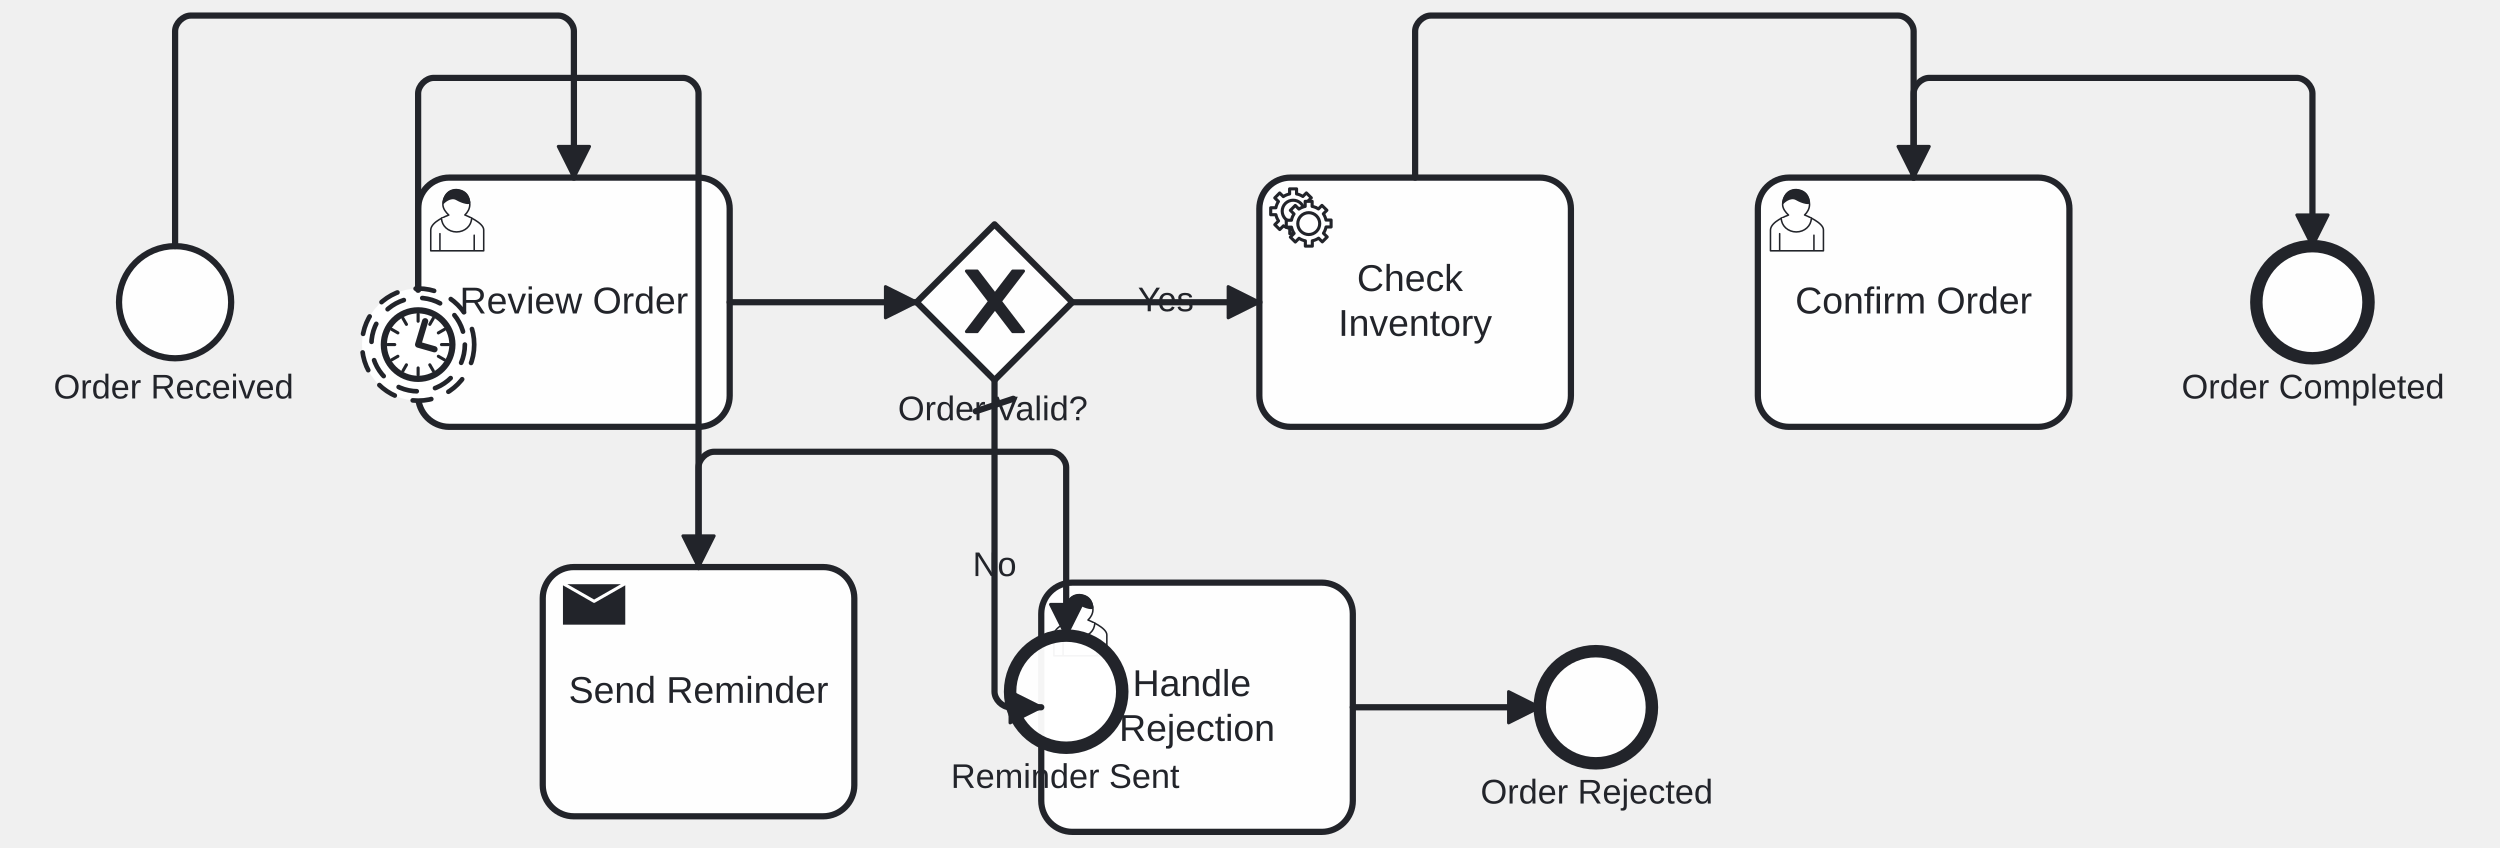
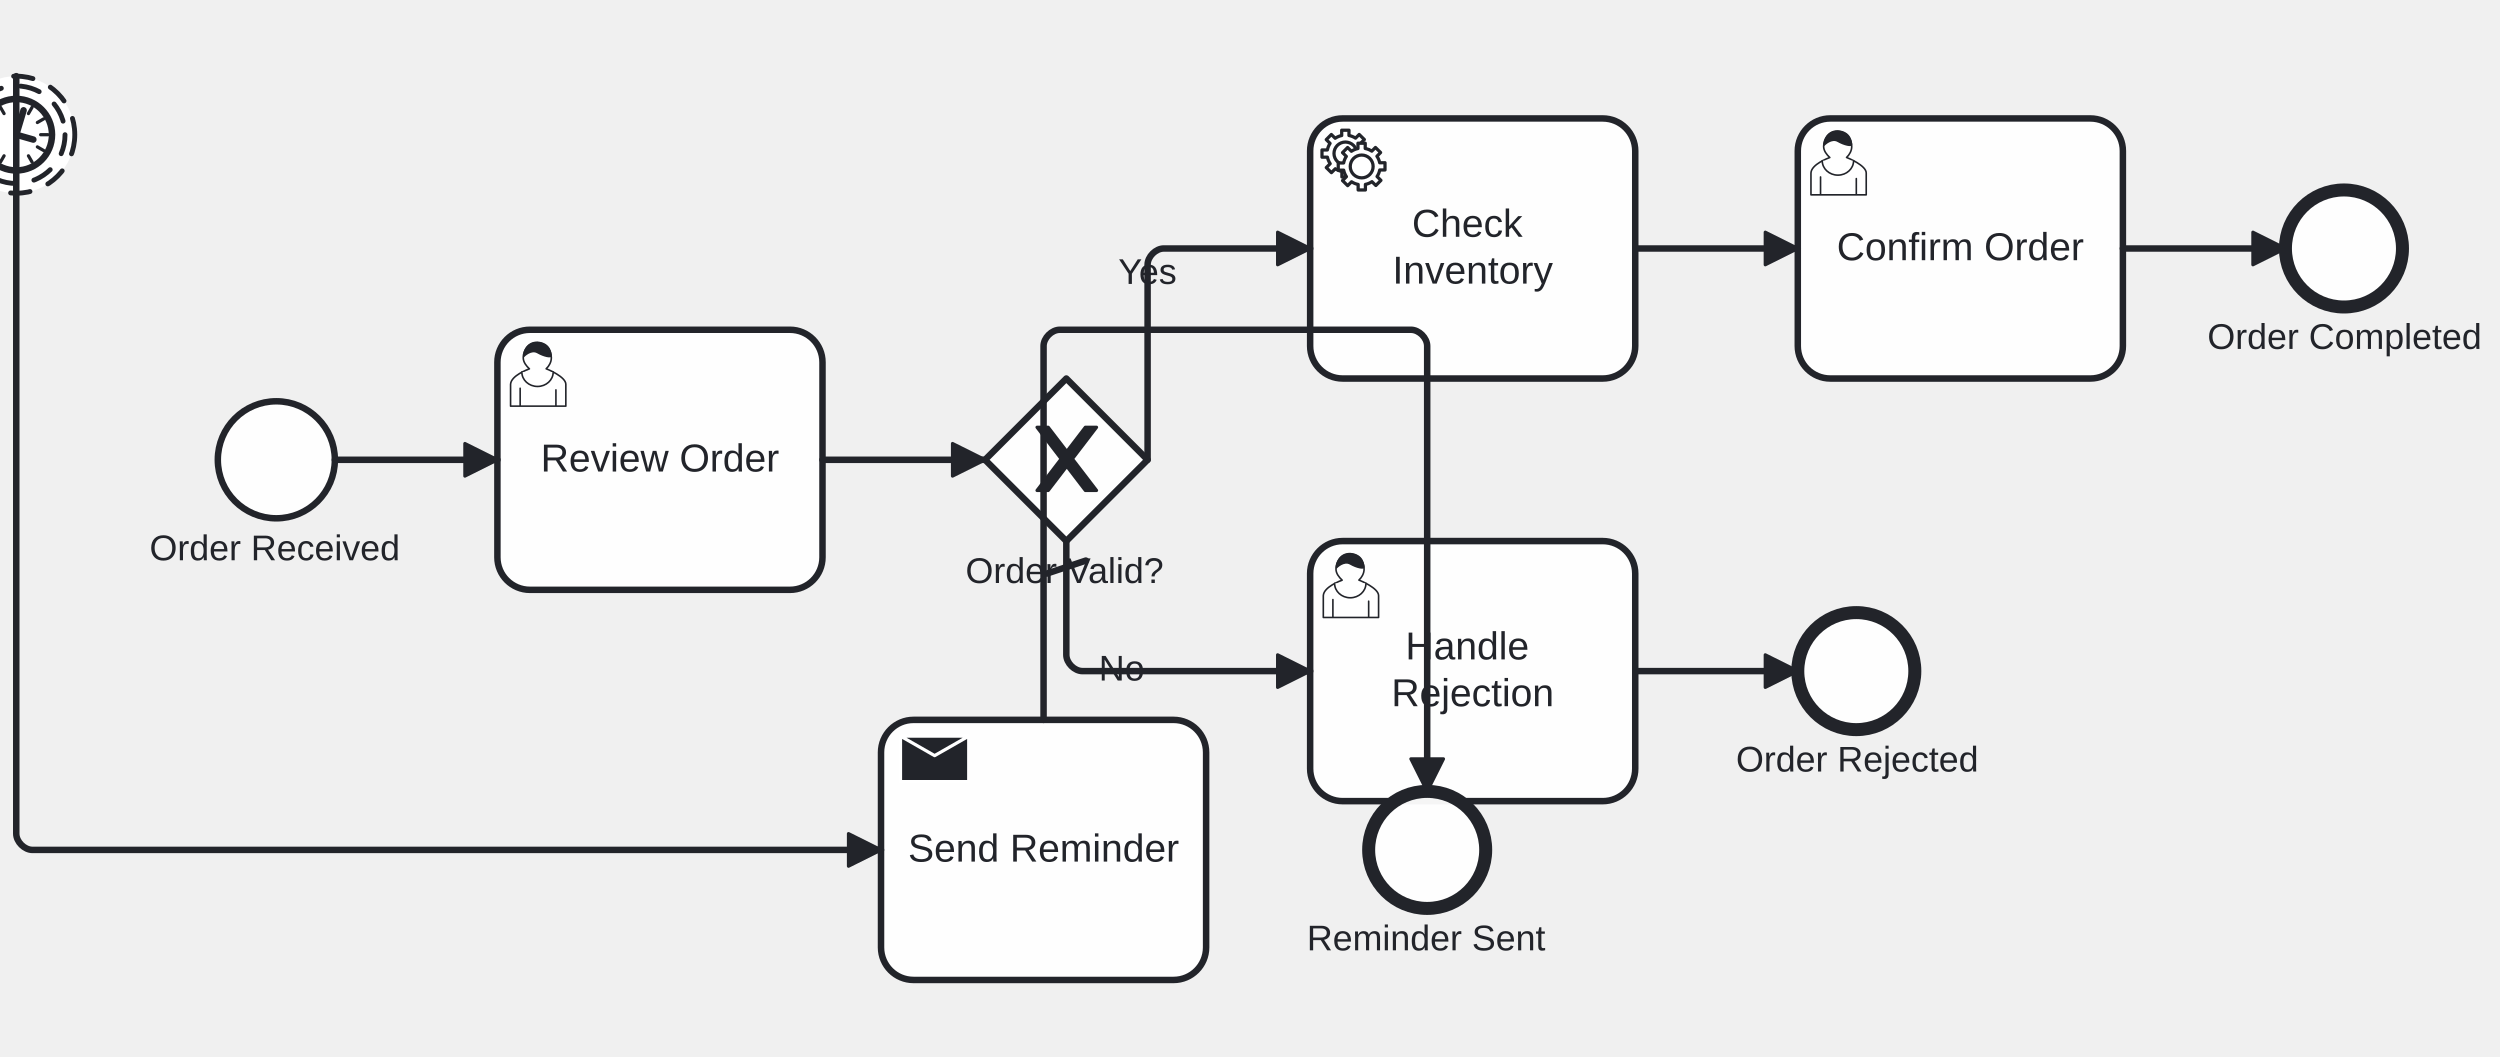
- <svg xmlns="http://www.w3.org/2000/svg" width="944" height="320" viewBox="166 48 778 272" version="1.1">
-   <g class="djs-group">
-     <g class="djs-element djs-shape" data-element-id="StartEvent_OrderReceived" style="display: block;" transform="translate(192, 127)">
+ <svg xmlns="http://www.w3.org/2000/svg" width="864" height="365" viewBox="95 77 769 288" version="1.1">
+   <g class="djs-group">
+     <g class="djs-element djs-shape" data-element-id="StartEvent_OrderReceived" style="display: block;" transform="translate(162, 182)">
      <g class="djs-visual">
        <circle cx="18" cy="18" r="18" style="stroke-linecap: round; stroke-linejoin: round; stroke: hsl(225, 10%, 15%); stroke-width: 2px; fill: white; fill-opacity: 0.95;" />
      </g>
      <rect style="fill: none; stroke-opacity: 0; stroke: white; stroke-width: 15px;" class="djs-hit djs-hit-all" x="0" y="0" width="36" height="36" />
      <circle cx="18" cy="18" r="23" style="fill: none;" class="djs-outline" />
    </g>
  </g>
  <g class="djs-group">
-     <g class="djs-element djs-shape" data-element-id="UserTask_ReviewOrder" style="display: block;" transform="translate(288, 105)">
+     <g class="djs-element djs-shape" data-element-id="UserTask_ReviewOrder" style="display: block;" transform="translate(248, 160)">
      <g class="djs-visual">
        <rect x="0" y="0" width="100" height="80" rx="10" ry="10" style="stroke-linecap: round; stroke-linejoin: round; stroke: hsl(225, 10%, 15%); stroke-width: 2px; fill: white; fill-opacity: 0.95;" />
        <text style="font-family: Arial, sans-serif; font-size: 12px; font-weight: normal; fill: hsl(225, 10%, 15%);" lineHeight="1.2" class="djs-label">
          <tspan x="13.328" y="43.6">Review Order</tspan>
        </text>
        <path style="fill: white; stroke-linecap: round; stroke-linejoin: round; stroke: hsl(225, 10%, 15%); stroke-width: 0.5px;" d="m 15,12 c 0.909,-0.845 1.594,-2.049 1.594,-3.385 0,-2.554 -1.805,-4.622 -4.357,-4.622 -2.552,0 -4.288,2.068 -4.288,4.622 0,1.348 0.974,2.562 1.896,3.405 -0.529,0.187 -5.669,2.097 -5.794,4.756 v 6.718 h 17 v -6.718 c 0,-2.298 -5.528,-4.595 -6.051,-4.776 zm -8,6 l 0,5.5 m 11,0 l 0,-5" />
        <path style="fill: white; stroke-linecap: round; stroke-linejoin: round; stroke: hsl(225, 10%, 15%); stroke-width: 0.5px;" d="m 15,12 m 2.162,1.009 c 0,2.447 -2.158,4.431 -4.821,4.431 -2.665,0 -4.822,-1.981 -4.822,-4.431 " />
        <path style="fill: hsl(225, 10%, 15%); stroke-linecap: round; stroke-linejoin: round; stroke: hsl(225, 10%, 15%); stroke-width: 0.5px;" d="m 15,12 m -6.9,-3.80 c 0,0 2.251,-2.358 4.274,-1.177 2.024,1.181 4.221,1.537 4.124,0.965 -0.098,-0.57 -0.117,-3.791 -4.191,-4.136 -3.575,0.001 -4.208,3.367 -4.207,4.348 z" />
      </g>
      <rect style="fill: none; stroke-opacity: 0; stroke: white; stroke-width: 15px;" class="djs-hit djs-hit-all" x="0" y="0" width="100" height="80" />
      <rect x="-5" y="-5" rx="14" width="110" height="90" style="fill: none;" class="djs-outline" />
    </g>
  </g>
  <g class="djs-group">
-     <g class="djs-element djs-shape" data-element-id="ServiceTask_CheckInventory" style="display: block;" transform="translate(558, 105)">
+     <g class="djs-element djs-shape" data-element-id="Gateway_OrderValid" style="display: block;" transform="translate(398, 175)">
+       <g class="djs-visual">
+         <polygon style="stroke-linecap: round; stroke-linejoin: round; stroke: hsl(225, 10%, 15%); stroke-width: 2px; fill: white; fill-opacity: 0.95;" points="25,0 50,25 25,50 0,25" />
+         <path style="fill: hsl(225, 10%, 15%); stroke-linecap: round; stroke-linejoin: round; stroke: hsl(225, 10%, 15%); stroke-width: 1px;" d="m 16,15 7.429,9.714 -7.429,9.714 3.429,0 5.714,-7.464 5.714,7.464 3.429,0 -7.429,-9.714 7.429,-9.714 -3.429,0 -5.714,7.464 -5.714,-7.464 -3.429,0 z" />
+       </g>
+       <rect style="fill: none; stroke-opacity: 0; stroke: white; stroke-width: 15px;" class="djs-hit djs-hit-all" x="0" y="0" width="50" height="50" />
+       <rect style="transform-box: fill-box; transform: rotate(45deg); transform-origin: center; fill: none;" x="2" y="2" rx="4" width="46" height="46" class="djs-outline" />
+     </g>
+   </g>
+   <g class="djs-group">
+     <g class="djs-element djs-shape" data-element-id="ServiceTask_CheckInventory" style="display: block;" transform="translate(498, 95)">
      <g class="djs-visual">
        <rect x="0" y="0" width="100" height="80" rx="10" ry="10" style="stroke-linecap: round; stroke-linejoin: round; stroke: hsl(225, 10%, 15%); stroke-width: 2px; fill: white; fill-opacity: 0.95;" />
        <text style="font-family: Arial, sans-serif; font-size: 12px; font-weight: normal; fill: hsl(225, 10%, 15%);" lineHeight="1.2" class="djs-label">
          <tspan x="31.328" y="36.4">Check </tspan>
          <tspan x="25.322" y="50.8">Inventory</tspan>
        </text>
        <circle cx="5" cy="5" r="5" style="stroke-linecap: round; stroke-linejoin: round; stroke: none; stroke-width: 2px; fill: white;" transform="translate(6, 6)" />
        <path style="fill: white; stroke-linecap: round; stroke-linejoin: round; stroke: hsl(225, 10%, 15%); stroke-width: 1px;" d="m 12,18 v -1.713 c 0.352,-0.07 0.704,-0.178 1.048,-0.321 0.344,-0.145 0.666,-0.321 0.966,-0.521 l 1.194,1.18 1.567,-1.577 -1.195,-1.18 c 0.403,-0.614 0.683,-1.299 0.825,-2.018 l 1.622,-0.01 v -2.22 l -1.637,0.01 c -0.073,-0.352 -0.178,-0.7 -0.324,-1.044 -0.145,-0.344 -0.321,-0.664 -0.523,-0.962 l 1.131,-1.136 -1.583,-1.563 -1.13,1.136 c -0.614,-0.401 -1.303,-0.681 -2.023,-0.822 l 0.009,-1.619 h -2.241 l 0.004,1.631 c -0.354,0.074 -0.705,0.18 -1.05,0.324 -0.344,0.144 -0.665,0.321 -0.964,0.52 l -1.17,-1.158 -1.567,1.579 1.168,1.157 c -0.403,0.613 -0.683,1.298 -0.825,2.017 l -1.659,0.003 v 2.222 l 1.672,-0.006 c 0.073,0.351 0.18,0.702 0.324,1.045 0.145,0.344 0.321,0.664 0.523,0.961 l -1.199,1.197 1.584,1.56 1.196,-1.193 c 0.614,0.403 1.303,0.682 2.023,0.823 l 7.19e-4,1.699 h 2.227 z m 0.221,-3.996 c -1.789,0.75 -3.858,-0.093 -4.61,-1.874 -0.752,-1.783 0.091,-3.846 1.88,-4.596 1.788,-0.749 3.857,0.093 4.609,1.874 0.752,1.782 -0.091,3.846 -1.88,4.596 z" />
        <circle cx="5" cy="5" r="5" style="stroke-linecap: round; stroke-linejoin: round; stroke: none; stroke-width: 2px; fill: white;" transform="translate(11, 10)" />
        <path style="fill: white; stroke-linecap: round; stroke-linejoin: round; stroke: hsl(225, 10%, 15%); stroke-width: 1px;" d="m 17,22 v -1.713 c 0.352,-0.07 0.704,-0.178 1.048,-0.321 0.344,-0.145 0.666,-0.321 0.966,-0.521 l 1.194,1.18 1.567,-1.577 -1.195,-1.18 c 0.403,-0.614 0.683,-1.299 0.825,-2.018 l 1.622,-0.01 v -2.22 l -1.637,0.01 c -0.073,-0.352 -0.178,-0.7 -0.324,-1.044 -0.145,-0.344 -0.321,-0.664 -0.523,-0.962 l 1.131,-1.136 -1.583,-1.563 -1.13,1.136 c -0.614,-0.401 -1.303,-0.681 -2.023,-0.822 l 0.009,-1.619 h -2.241 l 0.004,1.631 c -0.354,0.074 -0.705,0.18 -1.05,0.324 -0.344,0.144 -0.665,0.321 -0.964,0.52 l -1.17,-1.158 -1.567,1.579 1.168,1.157 c -0.403,0.613 -0.683,1.298 -0.825,2.017 l -1.659,0.003 v 2.222 l 1.672,-0.006 c 0.073,0.351 0.18,0.702 0.324,1.045 0.145,0.344 0.321,0.664 0.523,0.961 l -1.199,1.197 1.584,1.56 1.196,-1.193 c 0.614,0.403 1.303,0.682 2.023,0.823 l 7.19e-4,1.699 h 2.227 z m 0.221,-3.996 c -1.789,0.75 -3.858,-0.093 -4.61,-1.874 -0.752,-1.783 0.091,-3.846 1.88,-4.596 1.788,-0.749 3.857,0.093 4.609,1.874 0.752,1.782 -0.091,3.846 -1.88,4.596 z" />
      </g>
      <rect style="fill: none; stroke-opacity: 0; stroke: white; stroke-width: 15px;" class="djs-hit djs-hit-all" x="0" y="0" width="100" height="80" />
      <rect x="-5" y="-5" rx="14" width="110" height="90" style="fill: none;" class="djs-outline" />
    </g>
  </g>
  <g class="djs-group">
-     <g class="djs-element djs-shape" data-element-id="UserTask_ConfirmOrder" style="display: block;" transform="translate(718, 105)">
-       <g class="djs-visual">
-         <rect x="0" y="0" width="100" height="80" rx="10" ry="10" style="stroke-linecap: round; stroke-linejoin: round; stroke: hsl(225, 10%, 15%); stroke-width: 2px; fill: white; fill-opacity: 0.95;" />
-         <text style="font-family: Arial, sans-serif; font-size: 12px; font-weight: normal; fill: hsl(225, 10%, 15%);" lineHeight="1.2" class="djs-label">
-           <tspan x="11.996" y="43.6">Confirm Order</tspan>
+     <g class="djs-element djs-shape" data-element-id="UserTask_HandleRejection" style="display: block;" transform="translate(498, 225)">
+       <g class="djs-visual">
+         <rect x="0" y="0" width="100" height="80" rx="10" ry="10" style="stroke-linecap: round; stroke-linejoin: round; stroke: hsl(225, 10%, 15%); stroke-width: 2px; fill: white; fill-opacity: 0.95;" />
+         <text style="font-family: Arial, sans-serif; font-size: 12px; font-weight: normal; fill: hsl(225, 10%, 15%);" lineHeight="1.2" class="djs-label">
+           <tspan x="29.324" y="36.4">Handle </tspan>
+           <tspan x="24.992" y="50.8">Rejection</tspan>
        </text>
        <path style="fill: white; stroke-linecap: round; stroke-linejoin: round; stroke: hsl(225, 10%, 15%); stroke-width: 0.5px;" d="m 15,12 c 0.909,-0.845 1.594,-2.049 1.594,-3.385 0,-2.554 -1.805,-4.622 -4.357,-4.622 -2.552,0 -4.288,2.068 -4.288,4.622 0,1.348 0.974,2.562 1.896,3.405 -0.529,0.187 -5.669,2.097 -5.794,4.756 v 6.718 h 17 v -6.718 c 0,-2.298 -5.528,-4.595 -6.051,-4.776 zm -8,6 l 0,5.5 m 11,0 l 0,-5" />
        <path style="fill: white; stroke-linecap: round; stroke-linejoin: round; stroke: hsl(225, 10%, 15%); stroke-width: 0.5px;" d="m 15,12 m 2.162,1.009 c 0,2.447 -2.158,4.431 -4.821,4.431 -2.665,0 -4.822,-1.981 -4.822,-4.431 " />
        <path style="fill: hsl(225, 10%, 15%); stroke-linecap: round; stroke-linejoin: round; stroke: hsl(225, 10%, 15%); stroke-width: 0.5px;" d="m 15,12 m -6.9,-3.80 c 0,0 2.251,-2.358 4.274,-1.177 2.024,1.181 4.221,1.537 4.124,0.965 -0.098,-0.57 -0.117,-3.791 -4.191,-4.136 -3.575,0.001 -4.208,3.367 -4.207,4.348 z" />
      </g>
      <rect style="fill: none; stroke-opacity: 0; stroke: white; stroke-width: 15px;" class="djs-hit djs-hit-all" x="0" y="0" width="100" height="80" />
      <rect x="-5" y="-5" rx="14" width="110" height="90" style="fill: none;" class="djs-outline" />
    </g>
  </g>
  <g class="djs-group">
-     <g class="djs-element djs-shape" data-element-id="EndEvent_OrderCompleted" style="display: block;" transform="translate(878, 127)">
-       <g class="djs-visual">
-         <circle cx="18" cy="18" r="18" style="stroke-linecap: round; stroke-linejoin: round; stroke: hsl(225, 10%, 15%); stroke-width: 4px; fill: white; fill-opacity: 0.95;" />
-       </g>
-       <rect style="fill: none; stroke-opacity: 0; stroke: white; stroke-width: 15px;" class="djs-hit djs-hit-all" x="0" y="0" width="36" height="36" />
-       <circle cx="18" cy="18" r="24" style="fill: none;" class="djs-outline" />
-     </g>
-   </g>
-   <g class="djs-group">
-     <g class="djs-element djs-shape" data-element-id="Gateway_OrderValid" style="display: block;" transform="translate(448, 120)">
-       <g class="djs-visual">
-         <polygon style="stroke-linecap: round; stroke-linejoin: round; stroke: hsl(225, 10%, 15%); stroke-width: 2px; fill: white; fill-opacity: 0.95;" points="25,0 50,25 25,50 0,25" />
-         <path style="fill: hsl(225, 10%, 15%); stroke-linecap: round; stroke-linejoin: round; stroke: hsl(225, 10%, 15%); stroke-width: 1px;" d="m 16,15 7.429,9.714 -7.429,9.714 3.429,0 5.714,-7.464 5.714,7.464 3.429,0 -7.429,-9.714 7.429,-9.714 -3.429,0 -5.714,7.464 -5.714,-7.464 -3.429,0 z" />
-       </g>
-       <rect style="fill: none; stroke-opacity: 0; stroke: white; stroke-width: 15px;" class="djs-hit djs-hit-all" x="0" y="0" width="50" height="50" />
-       <rect style="transform-box: fill-box; transform: rotate(45deg); transform-origin: center; fill: none;" x="2" y="2" rx="4" width="46" height="46" class="djs-outline" />
-     </g>
-   </g>
-   <g class="djs-group">
-     <g class="djs-element djs-shape" data-element-id="UserTask_HandleRejection" style="display: block;" transform="translate(488, 235)">
-       <g class="djs-visual">
-         <rect x="0" y="0" width="100" height="80" rx="10" ry="10" style="stroke-linecap: round; stroke-linejoin: round; stroke: hsl(225, 10%, 15%); stroke-width: 2px; fill: white; fill-opacity: 0.95;" />
-         <text style="font-family: Arial, sans-serif; font-size: 12px; font-weight: normal; fill: hsl(225, 10%, 15%);" lineHeight="1.2" class="djs-label">
-           <tspan x="29.324" y="36.4">Handle </tspan>
-           <tspan x="24.992" y="50.8">Rejection</tspan>
+     <g class="djs-element djs-shape" data-element-id="UserTask_ConfirmOrder" style="display: block;" transform="translate(648, 95)">
+       <g class="djs-visual">
+         <rect x="0" y="0" width="100" height="80" rx="10" ry="10" style="stroke-linecap: round; stroke-linejoin: round; stroke: hsl(225, 10%, 15%); stroke-width: 2px; fill: white; fill-opacity: 0.95;" />
+         <text style="font-family: Arial, sans-serif; font-size: 12px; font-weight: normal; fill: hsl(225, 10%, 15%);" lineHeight="1.2" class="djs-label">
+           <tspan x="11.996" y="43.6">Confirm Order</tspan>
        </text>
        <path style="fill: white; stroke-linecap: round; stroke-linejoin: round; stroke: hsl(225, 10%, 15%); stroke-width: 0.5px;" d="m 15,12 c 0.909,-0.845 1.594,-2.049 1.594,-3.385 0,-2.554 -1.805,-4.622 -4.357,-4.622 -2.552,0 -4.288,2.068 -4.288,4.622 0,1.348 0.974,2.562 1.896,3.405 -0.529,0.187 -5.669,2.097 -5.794,4.756 v 6.718 h 17 v -6.718 c 0,-2.298 -5.528,-4.595 -6.051,-4.776 zm -8,6 l 0,5.5 m 11,0 l 0,-5" />
        <path style="fill: white; stroke-linecap: round; stroke-linejoin: round; stroke: hsl(225, 10%, 15%); stroke-width: 0.5px;" d="m 15,12 m 2.162,1.009 c 0,2.447 -2.158,4.431 -4.821,4.431 -2.665,0 -4.822,-1.981 -4.822,-4.431 " />
        <path style="fill: hsl(225, 10%, 15%); stroke-linecap: round; stroke-linejoin: round; stroke: hsl(225, 10%, 15%); stroke-width: 0.5px;" d="m 15,12 m -6.9,-3.80 c 0,0 2.251,-2.358 4.274,-1.177 2.024,1.181 4.221,1.537 4.124,0.965 -0.098,-0.57 -0.117,-3.791 -4.191,-4.136 -3.575,0.001 -4.208,3.367 -4.207,4.348 z" />
      </g>
      <rect style="fill: none; stroke-opacity: 0; stroke: white; stroke-width: 15px;" class="djs-hit djs-hit-all" x="0" y="0" width="100" height="80" />
      <rect x="-5" y="-5" rx="14" width="110" height="90" style="fill: none;" class="djs-outline" />
    </g>
  </g>
  <g class="djs-group">
-     <g class="djs-element djs-shape" data-element-id="EndEvent_OrderRejected" style="display: block;" transform="translate(648, 257)">
+     <g class="djs-element djs-shape" data-element-id="EndEvent_OrderRejected" style="display: block;" transform="translate(648, 247)">
      <g class="djs-visual">
        <circle cx="18" cy="18" r="18" style="stroke-linecap: round; stroke-linejoin: round; stroke: hsl(225, 10%, 15%); stroke-width: 4px; fill: white; fill-opacity: 0.95;" />
      </g>
      <rect style="fill: none; stroke-opacity: 0; stroke: white; stroke-width: 15px;" class="djs-hit djs-hit-all" x="0" y="0" width="36" height="36" />
      <circle cx="18" cy="18" r="24" style="fill: none;" class="djs-outline" />
    </g>
  </g>
  <g class="djs-group">
-     <g class="djs-element djs-shape" data-element-id="SendTask_SendReminder" style="display: block;" transform="translate(328, 230)">
+     <g class="djs-element djs-shape" data-element-id="EndEvent_OrderCompleted" style="display: block;" transform="translate(798, 117)">
+       <g class="djs-visual">
+         <circle cx="18" cy="18" r="18" style="stroke-linecap: round; stroke-linejoin: round; stroke: hsl(225, 10%, 15%); stroke-width: 4px; fill: white; fill-opacity: 0.95;" />
+       </g>
+       <rect style="fill: none; stroke-opacity: 0; stroke: white; stroke-width: 15px;" class="djs-hit djs-hit-all" x="0" y="0" width="36" height="36" />
+       <circle cx="18" cy="18" r="24" style="fill: none;" class="djs-outline" />
+     </g>
+   </g>
+   <g class="djs-group">
+     <g class="djs-element djs-shape" data-element-id="SendTask_SendReminder" style="display: block;" transform="translate(366, 280)">
      <g class="djs-visual">
        <rect x="0" y="0" width="100" height="80" rx="10" ry="10" style="stroke-linecap: round; stroke-linejoin: round; stroke: hsl(225, 10%, 15%); stroke-width: 2px; fill: white; fill-opacity: 0.95;" />
        <text style="font-family: Arial, sans-serif; font-size: 12px; font-weight: normal; fill: hsl(225, 10%, 15%);" lineHeight="1.2" class="djs-label">
          <tspan x="8.318" y="43.6">Send Reminder</tspan>
        </text>
        <path style="fill: hsl(225, 10%, 15%); stroke-linecap: round; stroke-linejoin: round; stroke: white; stroke-width: 1px;" d="m 5.985,4.998 l 0,14 l 21,0 l 0,-14 z l 10.5,6 l 10.5,-6" />
      </g>
      <rect style="fill: none; stroke-opacity: 0; stroke: white; stroke-width: 15px;" class="djs-hit djs-hit-all" x="0" y="0" width="100" height="80" />
      <rect x="-5" y="-5" rx="14" width="110" height="90" style="fill: none;" class="djs-outline" />
    </g>
  </g>
  <g class="djs-group">
-     <g class="djs-element djs-shape selected" data-element-id="EndEvent_ReminderSent" style="display: block;" transform="translate(478, 252)">
+     <g class="djs-element djs-shape selected" data-element-id="EndEvent_ReminderSent" style="display: block;" transform="translate(516, 302)">
      <g class="djs-visual">
        <circle cx="18" cy="18" r="18" style="stroke-linecap: round; stroke-linejoin: round; stroke: hsl(225, 10%, 15%); stroke-width: 4px; fill: white; fill-opacity: 0.95;" />
      </g>
      <rect style="fill: none; stroke-opacity: 0; stroke: white; stroke-width: 15px;" class="djs-hit djs-hit-all" x="0" y="0" width="36" height="36" />
      <circle cx="18" cy="18" r="24" style="fill: none;" class="djs-outline" />
    </g>
  </g>
  <g class="djs-group">
-     <g class="djs-element djs-shape" data-element-id="Event_rbsqqg4" style="display: block;" transform="translate(270, 140.6)">
+     <g class="djs-element djs-shape" data-element-id="Event_6tm9vdz" style="display: block;" transform="translate(82, 82)">
      <g class="djs-visual">
        <circle cx="18" cy="18" r="18" style="stroke-linecap: round; stroke-linejoin: round; stroke: hsl(225, 10%, 15%); stroke-width: 1.5px; fill: white; fill-opacity: 1; stroke-dasharray: 6;" />
        <circle cx="18" cy="18" r="15" style="stroke-linecap: round; stroke-linejoin: round; stroke: hsl(225, 10%, 15%); stroke-width: 1.5px; fill: none; fill-opacity: 1; stroke-dasharray: 6;" />
        <circle cx="18" cy="18" r="11" style="stroke-linecap: round; stroke-linejoin: round; stroke: hsl(225, 10%, 15%); stroke-width: 2px; fill: white;" />
        <path style="fill: none; stroke-linecap: round; stroke-linejoin: round; stroke: hsl(225, 10%, 15%); stroke-width: 2px;" d="M 18,18 l 2.25,-7.5 m -2.25,7.5 l 5.25,1.5 " />
        <path style="fill: none; stroke-linecap: round; stroke-linejoin: round; stroke: hsl(225, 10%, 15%); stroke-width: 1px;" transform="rotate(0,18,18)" d="M 18,18 m 0,7.5 l -0,2.25 " />
        <path style="fill: none; stroke-linecap: round; stroke-linejoin: round; stroke: hsl(225, 10%, 15%); stroke-width: 1px;" transform="rotate(30,18,18)" d="M 18,18 m 0,7.5 l -0,2.25 " />
        <path style="fill: none; stroke-linecap: round; stroke-linejoin: round; stroke: hsl(225, 10%, 15%); stroke-width: 1px;" transform="rotate(60,18,18)" d="M 18,18 m 0,7.5 l -0,2.25 " />
        <path style="fill: none; stroke-linecap: round; stroke-linejoin: round; stroke: hsl(225, 10%, 15%); stroke-width: 1px;" transform="rotate(90,18,18)" d="M 18,18 m 0,7.5 l -0,2.25 " />
        <path style="fill: none; stroke-linecap: round; stroke-linejoin: round; stroke: hsl(225, 10%, 15%); stroke-width: 1px;" transform="rotate(120,18,18)" d="M 18,18 m 0,7.5 l -0,2.25 " />
        <path style="fill: none; stroke-linecap: round; stroke-linejoin: round; stroke: hsl(225, 10%, 15%); stroke-width: 1px;" transform="rotate(150,18,18)" d="M 18,18 m 0,7.5 l -0,2.25 " />
        <path style="fill: none; stroke-linecap: round; stroke-linejoin: round; stroke: hsl(225, 10%, 15%); stroke-width: 1px;" transform="rotate(180,18,18)" d="M 18,18 m 0,7.5 l -0,2.25 " />
        <path style="fill: none; stroke-linecap: round; stroke-linejoin: round; stroke: hsl(225, 10%, 15%); stroke-width: 1px;" transform="rotate(210,18,18)" d="M 18,18 m 0,7.5 l -0,2.25 " />
        <path style="fill: none; stroke-linecap: round; stroke-linejoin: round; stroke: hsl(225, 10%, 15%); stroke-width: 1px;" transform="rotate(240,18,18)" d="M 18,18 m 0,7.5 l -0,2.25 " />
        <path style="fill: none; stroke-linecap: round; stroke-linejoin: round; stroke: hsl(225, 10%, 15%); stroke-width: 1px;" transform="rotate(270,18,18)" d="M 18,18 m 0,7.5 l -0,2.25 " />
        <path style="fill: none; stroke-linecap: round; stroke-linejoin: round; stroke: hsl(225, 10%, 15%); stroke-width: 1px;" transform="rotate(300,18,18)" d="M 18,18 m 0,7.5 l -0,2.25 " />
        <path style="fill: none; stroke-linecap: round; stroke-linejoin: round; stroke: hsl(225, 10%, 15%); stroke-width: 1px;" transform="rotate(330,18,18)" d="M 18,18 m 0,7.5 l -0,2.25 " />
      </g>
      <rect style="fill: none; stroke-opacity: 0; stroke: white; stroke-width: 15px;" class="djs-hit djs-hit-all" x="0" y="0" width="36" height="36" />
      <circle cx="18" cy="18" r="23" style="fill: none;" class="djs-outline" />
    </g>
  </g>
  <g class="djs-group">
-     <g class="djs-element djs-shape" data-element-id="StartEvent_OrderReceived_label" style="display: block;" transform="translate(171, 166)">
+     <g class="djs-element djs-connection" data-element-id="Flow_07jcbg5" style="display: block;">
+       <g class="djs-visual">
+         <defs>
+           <marker id="marker-4kdg5lj9zd94cgypcjczbzq06" viewBox="0 0 20 20" refX="11" refY="10" markerWidth="10" markerHeight="10" orient="auto">
+             <path d="M 1 5 L 11 10 L 1 15 Z" style="stroke-linecap: round; stroke-linejoin: round; stroke: hsl(225, 10%, 15%); stroke-width: 1px; fill: hsl(225, 10%, 15%);" />
+           </marker>
+         </defs>
+         <path style="fill: none; stroke-linecap: round; stroke-linejoin: round; stroke: hsl(225, 10%, 15%); stroke-width: 2px; marker-end: url(#marker-4kdg5lj9zd94cgypcjczbzq06);" data-corner-radius="5" d="M198,200L248,200" />
+       </g>
+       <path d="M198,200L248,200" style="fill: none; stroke-opacity: 0; stroke: white; stroke-width: 15px;" class="djs-hit djs-hit-stroke" />
+       <rect x="193" y="195" rx="4" width="60" height="10" style="fill: none;" class="djs-outline" />
+     </g>
+   </g>
+   <g class="djs-group">
+     <g class="djs-element djs-connection" data-element-id="Flow_0b8jow8" style="display: block;">
+       <g class="djs-visual">
+         <defs>
+           <marker id="marker-db9tfy0mzdhopji62qau6b6km" viewBox="0 0 20 20" refX="11" refY="10" markerWidth="10" markerHeight="10" orient="auto">
+             <path d="M 1 5 L 11 10 L 1 15 Z" style="stroke-linecap: round; stroke-linejoin: round; stroke: hsl(225, 10%, 15%); stroke-width: 1px; fill: hsl(225, 10%, 15%);" />
+           </marker>
+         </defs>
+         <path style="fill: none; stroke-linecap: round; stroke-linejoin: round; stroke: hsl(225, 10%, 15%); stroke-width: 2px; marker-end: url(#marker-db9tfy0mzdhopji62qau6b6km);" data-corner-radius="5" d="M598,135L648,135" />
+       </g>
+       <path d="M598,135L648,135" style="fill: none; stroke-opacity: 0; stroke: white; stroke-width: 15px;" class="djs-hit djs-hit-stroke" />
+       <rect x="593" y="130" rx="4" width="60" height="10" style="fill: none;" class="djs-outline" />
+     </g>
+   </g>
+   <g class="djs-group">
+     <g class="djs-element djs-connection" data-element-id="Flow_13p5b6j" style="display: block;">
+       <g class="djs-visual">
+         <defs>
+           <marker id="marker-9tv3xyzz8c6gz3zlajea8l62a" viewBox="0 0 20 20" refX="11" refY="10" markerWidth="10" markerHeight="10" orient="auto">
+             <path d="M 1 5 L 11 10 L 1 15 Z" style="stroke-linecap: round; stroke-linejoin: round; stroke: hsl(225, 10%, 15%); stroke-width: 1px; fill: hsl(225, 10%, 15%);" />
+           </marker>
+         </defs>
+         <path style="fill: none; stroke-linecap: round; stroke-linejoin: round; stroke: hsl(225, 10%, 15%); stroke-width: 2px; marker-end: url(#marker-9tv3xyzz8c6gz3zlajea8l62a);" data-corner-radius="5" d="M748,135L798,135" />
+       </g>
+       <path d="M748,135L798,135" style="fill: none; stroke-opacity: 0; stroke: white; stroke-width: 15px;" class="djs-hit djs-hit-stroke" />
+       <rect x="743" y="130" rx="4" width="60" height="10" style="fill: none;" class="djs-outline" />
+     </g>
+   </g>
+   <g class="djs-group">
+     <g class="djs-element djs-connection" data-element-id="Flow_ReviewOrder_to_OrderValid" style="display: block;">
+       <g class="djs-visual">
+         <defs>
+           <marker id="marker-9kfnarzl9pl1c9xbhybsef5y0" viewBox="0 0 20 20" refX="11" refY="10" markerWidth="10" markerHeight="10" orient="auto">
+             <path d="M 1 5 L 11 10 L 1 15 Z" style="stroke-linecap: round; stroke-linejoin: round; stroke: hsl(225, 10%, 15%); stroke-width: 1px; fill: hsl(225, 10%, 15%);" />
+           </marker>
+         </defs>
+         <path style="fill: none; stroke-linecap: round; stroke-linejoin: round; stroke: hsl(225, 10%, 15%); stroke-width: 2px; marker-end: url(#marker-9kfnarzl9pl1c9xbhybsef5y0);" data-corner-radius="5" d="M348,200L398,200" />
+       </g>
+       <path d="M348,200L398,200" style="fill: none; stroke-opacity: 0; stroke: white; stroke-width: 15px;" class="djs-hit djs-hit-stroke" />
+       <rect x="343" y="195" rx="4" width="60" height="10" style="fill: none;" class="djs-outline" />
+     </g>
+   </g>
+   <g class="djs-group">
+     <g class="djs-element djs-connection" data-element-id="Flow_OrderValid_to_CheckInventory" style="display: block;">
+       <g class="djs-visual">
+         <defs>
+           <marker id="marker-anh213x5lluxjl6sh5x58l7qc" viewBox="0 0 20 20" refX="11" refY="10" markerWidth="10" markerHeight="10" orient="auto">
+             <path d="M 1 5 L 11 10 L 1 15 Z" style="stroke-linecap: round; stroke-linejoin: round; stroke: hsl(225, 10%, 15%); stroke-width: 1px; fill: hsl(225, 10%, 15%);" />
+           </marker>
+         </defs>
+         <path style="fill: none; stroke-linecap: round; stroke-linejoin: round; stroke: hsl(225, 10%, 15%); stroke-width: 2px; marker-end: url(#marker-anh213x5lluxjl6sh5x58l7qc);" data-corner-radius="5" d="M448,200L448,140C448,137.5,450.5,135,453,135L498,135" />
+       </g>
+       <path d="M448,200L448,135L498,135" style="fill: none; stroke-opacity: 0; stroke: white; stroke-width: 15px;" class="djs-hit djs-hit-stroke" />
+       <rect x="443" y="130" rx="4" width="60" height="75" style="fill: none;" class="djs-outline" />
+     </g>
+   </g>
+   <g class="djs-group">
+     <g class="djs-element djs-connection" data-element-id="Flow_No" style="display: block;">
+       <g class="djs-visual">
+         <defs>
+           <marker id="marker-ehuplyyzjx2pt1ui2vc0r0uan" viewBox="0 0 20 20" refX="11" refY="10" markerWidth="10" markerHeight="10" orient="auto">
+             <path d="M 1 5 L 11 10 L 1 15 Z" style="stroke-linecap: round; stroke-linejoin: round; stroke: hsl(225, 10%, 15%); stroke-width: 1px; fill: hsl(225, 10%, 15%);" />
+           </marker>
+           <marker id="marker-egz3gf7dtdytv5omnddn1h6hz" viewBox="0 0 20 20" refX="0" refY="10" markerWidth="10" markerHeight="10" orient="auto">
+             <path d="M 6 4 L 10 16" style="stroke-linecap: round; stroke-linejoin: round; stroke: hsl(225, 10%, 15%); stroke-width: 2px; fill: none;" />
+           </marker>
+         </defs>
+         <path style="fill: none; stroke-linecap: round; stroke-linejoin: round; stroke: hsl(225, 10%, 15%); stroke-width: 2px; marker-end: url(#marker-ehuplyyzjx2pt1ui2vc0r0uan); marker-start: url(#marker-egz3gf7dtdytv5omnddn1h6hz);" data-corner-radius="5" d="M423,225L423,260C423,262.5,425.5,265,428,265L498,265" />
+       </g>
+       <path d="M423,225L423,265L498,265" style="fill: none; stroke-opacity: 0; stroke: white; stroke-width: 15px;" class="djs-hit djs-hit-stroke" />
+       <rect x="418" y="220" rx="4" width="85" height="50" style="fill: none;" class="djs-outline" />
+     </g>
+   </g>
+   <g class="djs-group">
+     <g class="djs-element djs-connection" data-element-id="Flow_HandleRejection_to_OrderRejected" style="display: block;">
+       <g class="djs-visual">
+         <defs>
+           <marker id="marker-2r9llfidwveq5rv3uu4ya27wl" viewBox="0 0 20 20" refX="11" refY="10" markerWidth="10" markerHeight="10" orient="auto">
+             <path d="M 1 5 L 11 10 L 1 15 Z" style="stroke-linecap: round; stroke-linejoin: round; stroke: hsl(225, 10%, 15%); stroke-width: 1px; fill: hsl(225, 10%, 15%);" />
+           </marker>
+         </defs>
+         <path style="fill: none; stroke-linecap: round; stroke-linejoin: round; stroke: hsl(225, 10%, 15%); stroke-width: 2px; marker-end: url(#marker-2r9llfidwveq5rv3uu4ya27wl);" data-corner-radius="5" d="M598,265L648,265" />
+       </g>
+       <path d="M598,265L648,265" style="fill: none; stroke-opacity: 0; stroke: white; stroke-width: 15px;" class="djs-hit djs-hit-stroke" />
+       <rect x="593" y="260" rx="4" width="60" height="10" style="fill: none;" class="djs-outline" />
+     </g>
+   </g>
+   <g class="djs-group">
+     <g class="djs-element djs-connection" data-element-id="Flow_la28srh" style="display: block;">
+       <g class="djs-visual">
+         <defs>
+           <marker id="marker-4kumnv0l8rtidzkvt02z18cxm" viewBox="0 0 20 20" refX="11" refY="10" markerWidth="10" markerHeight="10" orient="auto">
+             <path d="M 1 5 L 11 10 L 1 15 Z" style="stroke-linecap: round; stroke-linejoin: round; stroke: hsl(225, 10%, 15%); stroke-width: 1px; fill: hsl(225, 10%, 15%);" />
+           </marker>
+         </defs>
+         <path style="fill: none; stroke-linecap: round; stroke-linejoin: round; stroke: hsl(225, 10%, 15%); stroke-width: 2px; marker-end: url(#marker-4kumnv0l8rtidzkvt02z18cxm);" data-corner-radius="5" d="M100,82L100,315C100,317.5,102.5,320,105,320L366,320" />
+       </g>
+       <path d="M100,82L100,320L366,320" style="fill: none; stroke-opacity: 0; stroke: white; stroke-width: 15px;" class="djs-hit djs-hit-stroke" />
+       <rect x="95" y="77" rx="4" width="276" height="248" style="fill: none;" class="djs-outline" />
+     </g>
+   </g>
+   <g class="djs-group">
+     <g class="djs-element djs-connection" data-element-id="Flow_1h8pq0u" style="display: block;">
+       <g class="djs-visual">
+         <defs>
+           <marker id="marker-ef9fh6eki03y43prp8nm6jlea" viewBox="0 0 20 20" refX="11" refY="10" markerWidth="10" markerHeight="10" orient="auto">
+             <path d="M 1 5 L 11 10 L 1 15 Z" style="stroke-linecap: round; stroke-linejoin: round; stroke: hsl(225, 10%, 15%); stroke-width: 1px; fill: hsl(225, 10%, 15%);" />
+           </marker>
+         </defs>
+         <path style="fill: none; stroke-linecap: round; stroke-linejoin: round; stroke: hsl(225, 10%, 15%); stroke-width: 2px; marker-end: url(#marker-ef9fh6eki03y43prp8nm6jlea);" data-corner-radius="5" d="M416,280L416,165C416,162.5,418.5,160,421,160L529,160C531.5,160,534,162.5,534,165L534,302" />
+       </g>
+       <path d="M416,280L416,160L534,160L534,302" style="fill: none; stroke-opacity: 0; stroke: white; stroke-width: 15px;" class="djs-hit djs-hit-stroke" />
+       <rect x="411" y="155" rx="4" width="128" height="152" style="fill: none;" class="djs-outline" />
+     </g>
+   </g>
+   <g class="djs-group">
+     <g class="djs-element djs-shape" data-element-id="Flow_OrderValid_to_CheckInventory_label" style="display: block;" transform="translate(439, 136)">
+       <g class="djs-visual">
+         <text style="font-family: Arial, sans-serif; font-size: 11px; font-weight: normal; fill: hsl(225, 10%, 15%);" lineHeight="1.2" class="djs-label">
+           <tspan x="0" y="9.9">Yes</tspan>
+         </text>
+       </g>
+       <rect style="fill: none; stroke-opacity: 0; stroke: white; stroke-width: 15px;" class="djs-hit djs-hit-all" x="0" y="0" width="19" height="14" />
+       <rect x="-5" y="-5" rx="4" width="29" height="24" style="fill: none;" class="djs-outline" />
+     </g>
+   </g>
+   <g class="djs-group">
+     <g class="djs-element djs-shape" data-element-id="Flow_No_label" style="display: block;" transform="translate(433, 258)">
+       <g class="djs-visual">
+         <text style="font-family: Arial, sans-serif; font-size: 11px; font-weight: normal; fill: hsl(225, 10%, 15%);" lineHeight="1.2" class="djs-label">
+           <tspan x="0" y="9.9">No</tspan>
+         </text>
+       </g>
+       <rect style="fill: none; stroke-opacity: 0; stroke: white; stroke-width: 15px;" class="djs-hit djs-hit-all" x="0" y="0" width="15" height="14" />
+       <rect x="-5" y="-5" rx="4" width="25" height="24" style="fill: none;" class="djs-outline" />
+     </g>
+   </g>
+   <g class="djs-group">
+     <g class="djs-element djs-shape" data-element-id="StartEvent_OrderReceived_label" style="display: block;" transform="translate(141, 221)">
      <g class="djs-visual">
        <text style="font-family: Arial, sans-serif; font-size: 11px; font-weight: normal; fill: hsl(225, 10%, 15%);" lineHeight="1.2" class="djs-label">
          <tspan x="0" y="9.9">Order Received</tspan>
        </text>
      </g>
      <rect style="fill: none; stroke-opacity: 0; stroke: white; stroke-width: 15px;" class="djs-hit djs-hit-all" x="0" y="0" width="78" height="14" />
      <rect x="-5" y="-5" rx="4" width="88" height="24" style="fill: none;" class="djs-outline" />
    </g>
  </g>
  <g class="djs-group">
-     <g class="djs-element djs-shape" data-element-id="EndEvent_OrderCompleted_label" style="display: block;" transform="translate(854, 166)">
+     <g class="djs-element djs-shape" data-element-id="EndEvent_OrderCompleted_label" style="display: block;" transform="translate(774, 156)">
      <g class="djs-visual">
        <text style="font-family: Arial, sans-serif; font-size: 11px; font-weight: normal; fill: hsl(225, 10%, 15%);" lineHeight="1.2" class="djs-label">
          <tspan x="0" y="9.9">Order Completed</tspan>
        </text>
      </g>
      <rect style="fill: none; stroke-opacity: 0; stroke: white; stroke-width: 15px;" class="djs-hit djs-hit-all" x="0" y="0" width="85" height="14" />
      <rect x="-5" y="-5" rx="4" width="95" height="24" style="fill: none;" class="djs-outline" />
    </g>
  </g>
  <g class="djs-group">
-     <g class="djs-element djs-connection" data-element-id="Flow_1vkpdml" style="display: block;">
-       <g class="djs-visual">
-         <defs>
-           <marker id="marker-2w4psrlqfk4h2im882pm19p5r" viewBox="0 0 20 20" refX="11" refY="10" markerWidth="10" markerHeight="10" orient="auto">
-             <path d="M 1 5 L 11 10 L 1 15 Z" style="stroke-linecap: round; stroke-linejoin: round; stroke: hsl(225, 10%, 15%); stroke-width: 1px; fill: hsl(225, 10%, 15%);" />
-           </marker>
-         </defs>
-         <path style="fill: none; stroke-linecap: round; stroke-linejoin: round; stroke: hsl(225, 10%, 15%); stroke-width: 2px; marker-end: url(#marker-2w4psrlqfk4h2im882pm19p5r);" data-corner-radius="5" d="M210,127L210,58C210,55.5,212.5,53,215,53L333,53C335.5,53,338,55.5,338,58L338,105" />
-       </g>
-       <path d="M210,127L210,53L338,53L338,105" style="fill: none; stroke-opacity: 0; stroke: white; stroke-width: 15px;" class="djs-hit djs-hit-stroke" />
-       <rect x="205" y="48" rx="4" width="138" height="84" style="fill: none;" class="djs-outline" />
-     </g>
-   </g>
-   <g class="djs-group">
-     <g class="djs-element djs-connection" data-element-id="Flow_ReviewOrder_to_OrderValid" style="display: block;">
-       <g class="djs-visual">
-         <defs>
-           <marker id="marker-dyv9qzt1ci3xhx4pdb3y7oybb" viewBox="0 0 20 20" refX="11" refY="10" markerWidth="10" markerHeight="10" orient="auto">
-             <path d="M 1 5 L 11 10 L 1 15 Z" style="stroke-linecap: round; stroke-linejoin: round; stroke: hsl(225, 10%, 15%); stroke-width: 1px; fill: hsl(225, 10%, 15%);" />
-           </marker>
-         </defs>
-         <path style="fill: none; stroke-linecap: round; stroke-linejoin: round; stroke: hsl(225, 10%, 15%); stroke-width: 2px; marker-end: url(#marker-dyv9qzt1ci3xhx4pdb3y7oybb);" data-corner-radius="5" d="M388,145L448,145" />
-       </g>
-       <path d="M388,145L448,145" style="fill: none; stroke-opacity: 0; stroke: white; stroke-width: 15px;" class="djs-hit djs-hit-stroke" />
-       <rect x="383" y="140" rx="4" width="70" height="10" style="fill: none;" class="djs-outline" />
-     </g>
-   </g>
-   <g class="djs-group">
-     <g class="djs-element djs-connection" data-element-id="Flow_OrderValid_to_CheckInventory" style="display: block;">
-       <g class="djs-visual">
-         <defs>
-           <marker id="marker-0gspblxyy1108wsb78lskf8lv" viewBox="0 0 20 20" refX="11" refY="10" markerWidth="10" markerHeight="10" orient="auto">
-             <path d="M 1 5 L 11 10 L 1 15 Z" style="stroke-linecap: round; stroke-linejoin: round; stroke: hsl(225, 10%, 15%); stroke-width: 1px; fill: hsl(225, 10%, 15%);" />
-           </marker>
-         </defs>
-         <path style="fill: none; stroke-linecap: round; stroke-linejoin: round; stroke: hsl(225, 10%, 15%); stroke-width: 2px; marker-end: url(#marker-0gspblxyy1108wsb78lskf8lv);" data-corner-radius="5" d="M498,145L558,145" />
-       </g>
-       <path d="M498,145L558,145" style="fill: none; stroke-opacity: 0; stroke: white; stroke-width: 15px;" class="djs-hit djs-hit-stroke" />
-       <rect x="493" y="140" rx="4" width="70" height="10" style="fill: none;" class="djs-outline" />
-     </g>
-   </g>
-   <g class="djs-group">
-     <g class="djs-element djs-connection" data-element-id="Flow_1ygy4tj" style="display: block;">
-       <g class="djs-visual">
-         <defs>
-           <marker id="marker-7wpkv9sjnx72ml1ymuo1cxfio" viewBox="0 0 20 20" refX="11" refY="10" markerWidth="10" markerHeight="10" orient="auto">
-             <path d="M 1 5 L 11 10 L 1 15 Z" style="stroke-linecap: round; stroke-linejoin: round; stroke: hsl(225, 10%, 15%); stroke-width: 1px; fill: hsl(225, 10%, 15%);" />
-           </marker>
-         </defs>
-         <path style="fill: none; stroke-linecap: round; stroke-linejoin: round; stroke: hsl(225, 10%, 15%); stroke-width: 2px; marker-end: url(#marker-7wpkv9sjnx72ml1ymuo1cxfio);" data-corner-radius="5" d="M608,105L608,58C608,55.5,610.5,53,613,53L763,53C765.5,53,768,55.5,768,58L768,105" />
-       </g>
-       <path d="M608,105L608,53L768,53L768,105" style="fill: none; stroke-opacity: 0; stroke: white; stroke-width: 15px;" class="djs-hit djs-hit-stroke" />
-       <rect x="603" y="48" rx="4" width="170" height="62" style="fill: none;" class="djs-outline" />
-     </g>
-   </g>
-   <g class="djs-group">
-     <g class="djs-element djs-connection" data-element-id="Flow_1631jya" style="display: block;">
-       <g class="djs-visual">
-         <defs>
-           <marker id="marker-c7faoq1ugiyqtrmll9kcvw767" viewBox="0 0 20 20" refX="11" refY="10" markerWidth="10" markerHeight="10" orient="auto">
-             <path d="M 1 5 L 11 10 L 1 15 Z" style="stroke-linecap: round; stroke-linejoin: round; stroke: hsl(225, 10%, 15%); stroke-width: 1px; fill: hsl(225, 10%, 15%);" />
-           </marker>
-         </defs>
-         <path style="fill: none; stroke-linecap: round; stroke-linejoin: round; stroke: hsl(225, 10%, 15%); stroke-width: 2px; marker-end: url(#marker-c7faoq1ugiyqtrmll9kcvw767);" data-corner-radius="5" d="M768,105L768,78C768,75.5,770.5,73,773,73L891,73C893.5,73,896,75.5,896,78L896,127" />
-       </g>
-       <path d="M768,105L768,73L896,73L896,127" style="fill: none; stroke-opacity: 0; stroke: white; stroke-width: 15px;" class="djs-hit djs-hit-stroke" />
-       <rect x="763" y="68" rx="4" width="138" height="64" style="fill: none;" class="djs-outline" />
-     </g>
-   </g>
-   <g class="djs-group">
-     <g class="djs-element djs-connection" data-element-id="Flow_No" style="display: block;">
-       <g class="djs-visual">
-         <defs>
-           <marker id="marker-8bzerrqpf56wpdhnirbbwpkg3" viewBox="0 0 20 20" refX="11" refY="10" markerWidth="10" markerHeight="10" orient="auto">
-             <path d="M 1 5 L 11 10 L 1 15 Z" style="stroke-linecap: round; stroke-linejoin: round; stroke: hsl(225, 10%, 15%); stroke-width: 1px; fill: hsl(225, 10%, 15%);" />
-           </marker>
-           <marker id="marker-etzgayf0rogec0fgxih4r14le" viewBox="0 0 20 20" refX="0" refY="10" markerWidth="10" markerHeight="10" orient="auto">
-             <path d="M 6 4 L 10 16" style="stroke-linecap: round; stroke-linejoin: round; stroke: hsl(225, 10%, 15%); stroke-width: 2px; fill: none;" />
-           </marker>
-         </defs>
-         <path style="fill: none; stroke-linecap: round; stroke-linejoin: round; stroke: hsl(225, 10%, 15%); stroke-width: 2px; marker-end: url(#marker-8bzerrqpf56wpdhnirbbwpkg3); marker-start: url(#marker-etzgayf0rogec0fgxih4r14le);" data-corner-radius="5" d="M473,170L473,270C473,272.5,475.5,275,478,275L488,275" />
-       </g>
-       <path d="M473,170L473,275L488,275" style="fill: none; stroke-opacity: 0; stroke: white; stroke-width: 15px;" class="djs-hit djs-hit-stroke" />
-       <rect x="468" y="165" rx="4" width="25" height="115" style="fill: none;" class="djs-outline" />
-     </g>
-   </g>
-   <g class="djs-group">
-     <g class="djs-element djs-connection" data-element-id="Flow_HandleRejection_to_OrderRejected" style="display: block;">
-       <g class="djs-visual">
-         <defs>
-           <marker id="marker-1n0a5y5pssu7ai83mmlpksqcf" viewBox="0 0 20 20" refX="11" refY="10" markerWidth="10" markerHeight="10" orient="auto">
-             <path d="M 1 5 L 11 10 L 1 15 Z" style="stroke-linecap: round; stroke-linejoin: round; stroke: hsl(225, 10%, 15%); stroke-width: 1px; fill: hsl(225, 10%, 15%);" />
-           </marker>
-         </defs>
-         <path style="fill: none; stroke-linecap: round; stroke-linejoin: round; stroke: hsl(225, 10%, 15%); stroke-width: 2px; marker-end: url(#marker-1n0a5y5pssu7ai83mmlpksqcf);" data-corner-radius="5" d="M588,275L648,275" />
-       </g>
-       <path d="M588,275L648,275" style="fill: none; stroke-opacity: 0; stroke: white; stroke-width: 15px;" class="djs-hit djs-hit-stroke" />
-       <rect x="583" y="270" rx="4" width="70" height="10" style="fill: none;" class="djs-outline" />
-     </g>
-   </g>
-   <g class="djs-group">
-     <g class="djs-element djs-connection" data-element-id="Flow_i6vtk47" style="display: block;">
-       <g class="djs-visual">
-         <defs>
-           <marker id="marker-7ni4qw13engbknzf4xidzbq97" viewBox="0 0 20 20" refX="11" refY="10" markerWidth="10" markerHeight="10" orient="auto">
-             <path d="M 1 5 L 11 10 L 1 15 Z" style="stroke-linecap: round; stroke-linejoin: round; stroke: hsl(225, 10%, 15%); stroke-width: 1px; fill: hsl(225, 10%, 15%);" />
-           </marker>
-         </defs>
-         <path style="fill: none; stroke-linecap: round; stroke-linejoin: round; stroke: hsl(225, 10%, 15%); stroke-width: 2px; marker-end: url(#marker-7ni4qw13engbknzf4xidzbq97);" data-corner-radius="5" d="M288,141L288,78C288,75.5,290.5,73,293,73L373,73C375.5,73,378,75.5,378,78L378,230" />
-       </g>
-       <path d="M288,141L288,73L378,73L378,230" style="fill: none; stroke-opacity: 0; stroke: white; stroke-width: 15px;" class="djs-hit djs-hit-stroke" />
-       <rect x="283" y="68" rx="4" width="100" height="167" style="fill: none;" class="djs-outline" />
-     </g>
-   </g>
-   <g class="djs-group">
-     <g class="djs-element djs-connection" data-element-id="Flow_1v6hxe7" style="display: block;">
-       <g class="djs-visual">
-         <defs>
-           <marker id="marker-72c1ewwlf4wqkz61ggy43f8ct" viewBox="0 0 20 20" refX="11" refY="10" markerWidth="10" markerHeight="10" orient="auto">
-             <path d="M 1 5 L 11 10 L 1 15 Z" style="stroke-linecap: round; stroke-linejoin: round; stroke: hsl(225, 10%, 15%); stroke-width: 1px; fill: hsl(225, 10%, 15%);" />
-           </marker>
-         </defs>
-         <path style="fill: none; stroke-linecap: round; stroke-linejoin: round; stroke: hsl(225, 10%, 15%); stroke-width: 2px; marker-end: url(#marker-72c1ewwlf4wqkz61ggy43f8ct);" data-corner-radius="5" d="M378,230L378,198C378,195.5,380.5,193,383,193L491,193C493.5,193,496,195.5,496,198L496,252" />
-       </g>
-       <path d="M378,230L378,193L496,193L496,252" style="fill: none; stroke-opacity: 0; stroke: white; stroke-width: 15px;" class="djs-hit djs-hit-stroke" />
-       <rect x="373" y="188" rx="4" width="128" height="69" style="fill: none;" class="djs-outline" />
-     </g>
-   </g>
-   <g class="djs-group">
-     <g class="djs-element djs-shape" data-element-id="Flow_OrderValid_to_CheckInventory_label" style="display: block;" transform="translate(519, 138)">
-       <g class="djs-visual">
-         <text style="font-family: Arial, sans-serif; font-size: 11px; font-weight: normal; fill: hsl(225, 10%, 15%);" lineHeight="1.2" class="djs-label">
-           <tspan x="0" y="9.9">Yes</tspan>
-         </text>
-       </g>
-       <rect style="fill: none; stroke-opacity: 0; stroke: white; stroke-width: 15px;" class="djs-hit djs-hit-all" x="0" y="0" width="19" height="14" />
-       <rect x="-5" y="-5" rx="4" width="29" height="24" style="fill: none;" class="djs-outline" />
-     </g>
-   </g>
-   <g class="djs-group">
-     <g class="djs-element djs-shape" data-element-id="Flow_No_label" style="display: block;" transform="translate(466, 223)">
-       <g class="djs-visual">
-         <text style="font-family: Arial, sans-serif; font-size: 11px; font-weight: normal; fill: hsl(225, 10%, 15%);" lineHeight="1.2" class="djs-label">
-           <tspan x="0" y="9.9">No</tspan>
-         </text>
-       </g>
-       <rect style="fill: none; stroke-opacity: 0; stroke: white; stroke-width: 15px;" class="djs-hit djs-hit-all" x="0" y="0" width="15" height="14" />
-       <rect x="-5" y="-5" rx="4" width="25" height="24" style="fill: none;" class="djs-outline" />
-     </g>
-   </g>
-   <g class="djs-group">
-     <g class="djs-element djs-shape" data-element-id="Gateway_OrderValid_label" style="display: block;" transform="translate(442, 173)">
+     <g class="djs-element djs-shape" data-element-id="Gateway_OrderValid_label" style="display: block;" transform="translate(392, 228)">
      <g class="djs-visual">
        <text style="font-family: Arial, sans-serif; font-size: 11px; font-weight: normal; fill: hsl(225, 10%, 15%);" lineHeight="1.2" class="djs-label">
          <tspan x="0" y="9.9">Order Valid?</tspan>
        </text>
      </g>
      <rect style="fill: none; stroke-opacity: 0; stroke: white; stroke-width: 15px;" class="djs-hit djs-hit-all" x="0" y="0" width="62" height="14" />
      <rect x="-5" y="-5" rx="4" width="72" height="24" style="fill: none;" class="djs-outline" />
    </g>
  </g>
  <g class="djs-group">
-     <g class="djs-element djs-shape" data-element-id="EndEvent_OrderRejected_label" style="display: block;" transform="translate(629, 296)">
+     <g class="djs-element djs-shape" data-element-id="EndEvent_OrderRejected_label" style="display: block;" transform="translate(629, 286)">
      <g class="djs-visual">
        <text style="font-family: Arial, sans-serif; font-size: 11px; font-weight: normal; fill: hsl(225, 10%, 15%);" lineHeight="1.2" class="djs-label">
          <tspan x="0" y="9.9">Order Rejected</tspan>
        </text>
      </g>
      <rect style="fill: none; stroke-opacity: 0; stroke: white; stroke-width: 15px;" class="djs-hit djs-hit-all" x="0" y="0" width="75" height="14" />
      <rect x="-5" y="-5" rx="4" width="85" height="24" style="fill: none;" class="djs-outline" />
    </g>
  </g>
  <g class="djs-group">
-     <g class="djs-element djs-shape" data-element-id="EndEvent_ReminderSent_label" style="display: block;" transform="translate(459, 291)">
+     <g class="djs-element djs-shape" data-element-id="EndEvent_ReminderSent_label" style="display: block;" transform="translate(497, 341)">
      <g class="djs-visual">
        <text style="font-family: Arial, sans-serif; font-size: 11px; font-weight: normal; fill: hsl(225, 10%, 15%);" lineHeight="1.2" class="djs-label">
          <tspan x="0" y="9.9">Reminder Sent</tspan>
        </text>
      </g>
      <rect style="fill: none; stroke-opacity: 0; stroke: white; stroke-width: 15px;" class="djs-hit djs-hit-all" x="0" y="0" width="74" height="14" />
      <rect x="-5" y="-5" rx="4" width="84" height="24" style="fill: none;" class="djs-outline" />
    </g>
  </g>
</svg>
